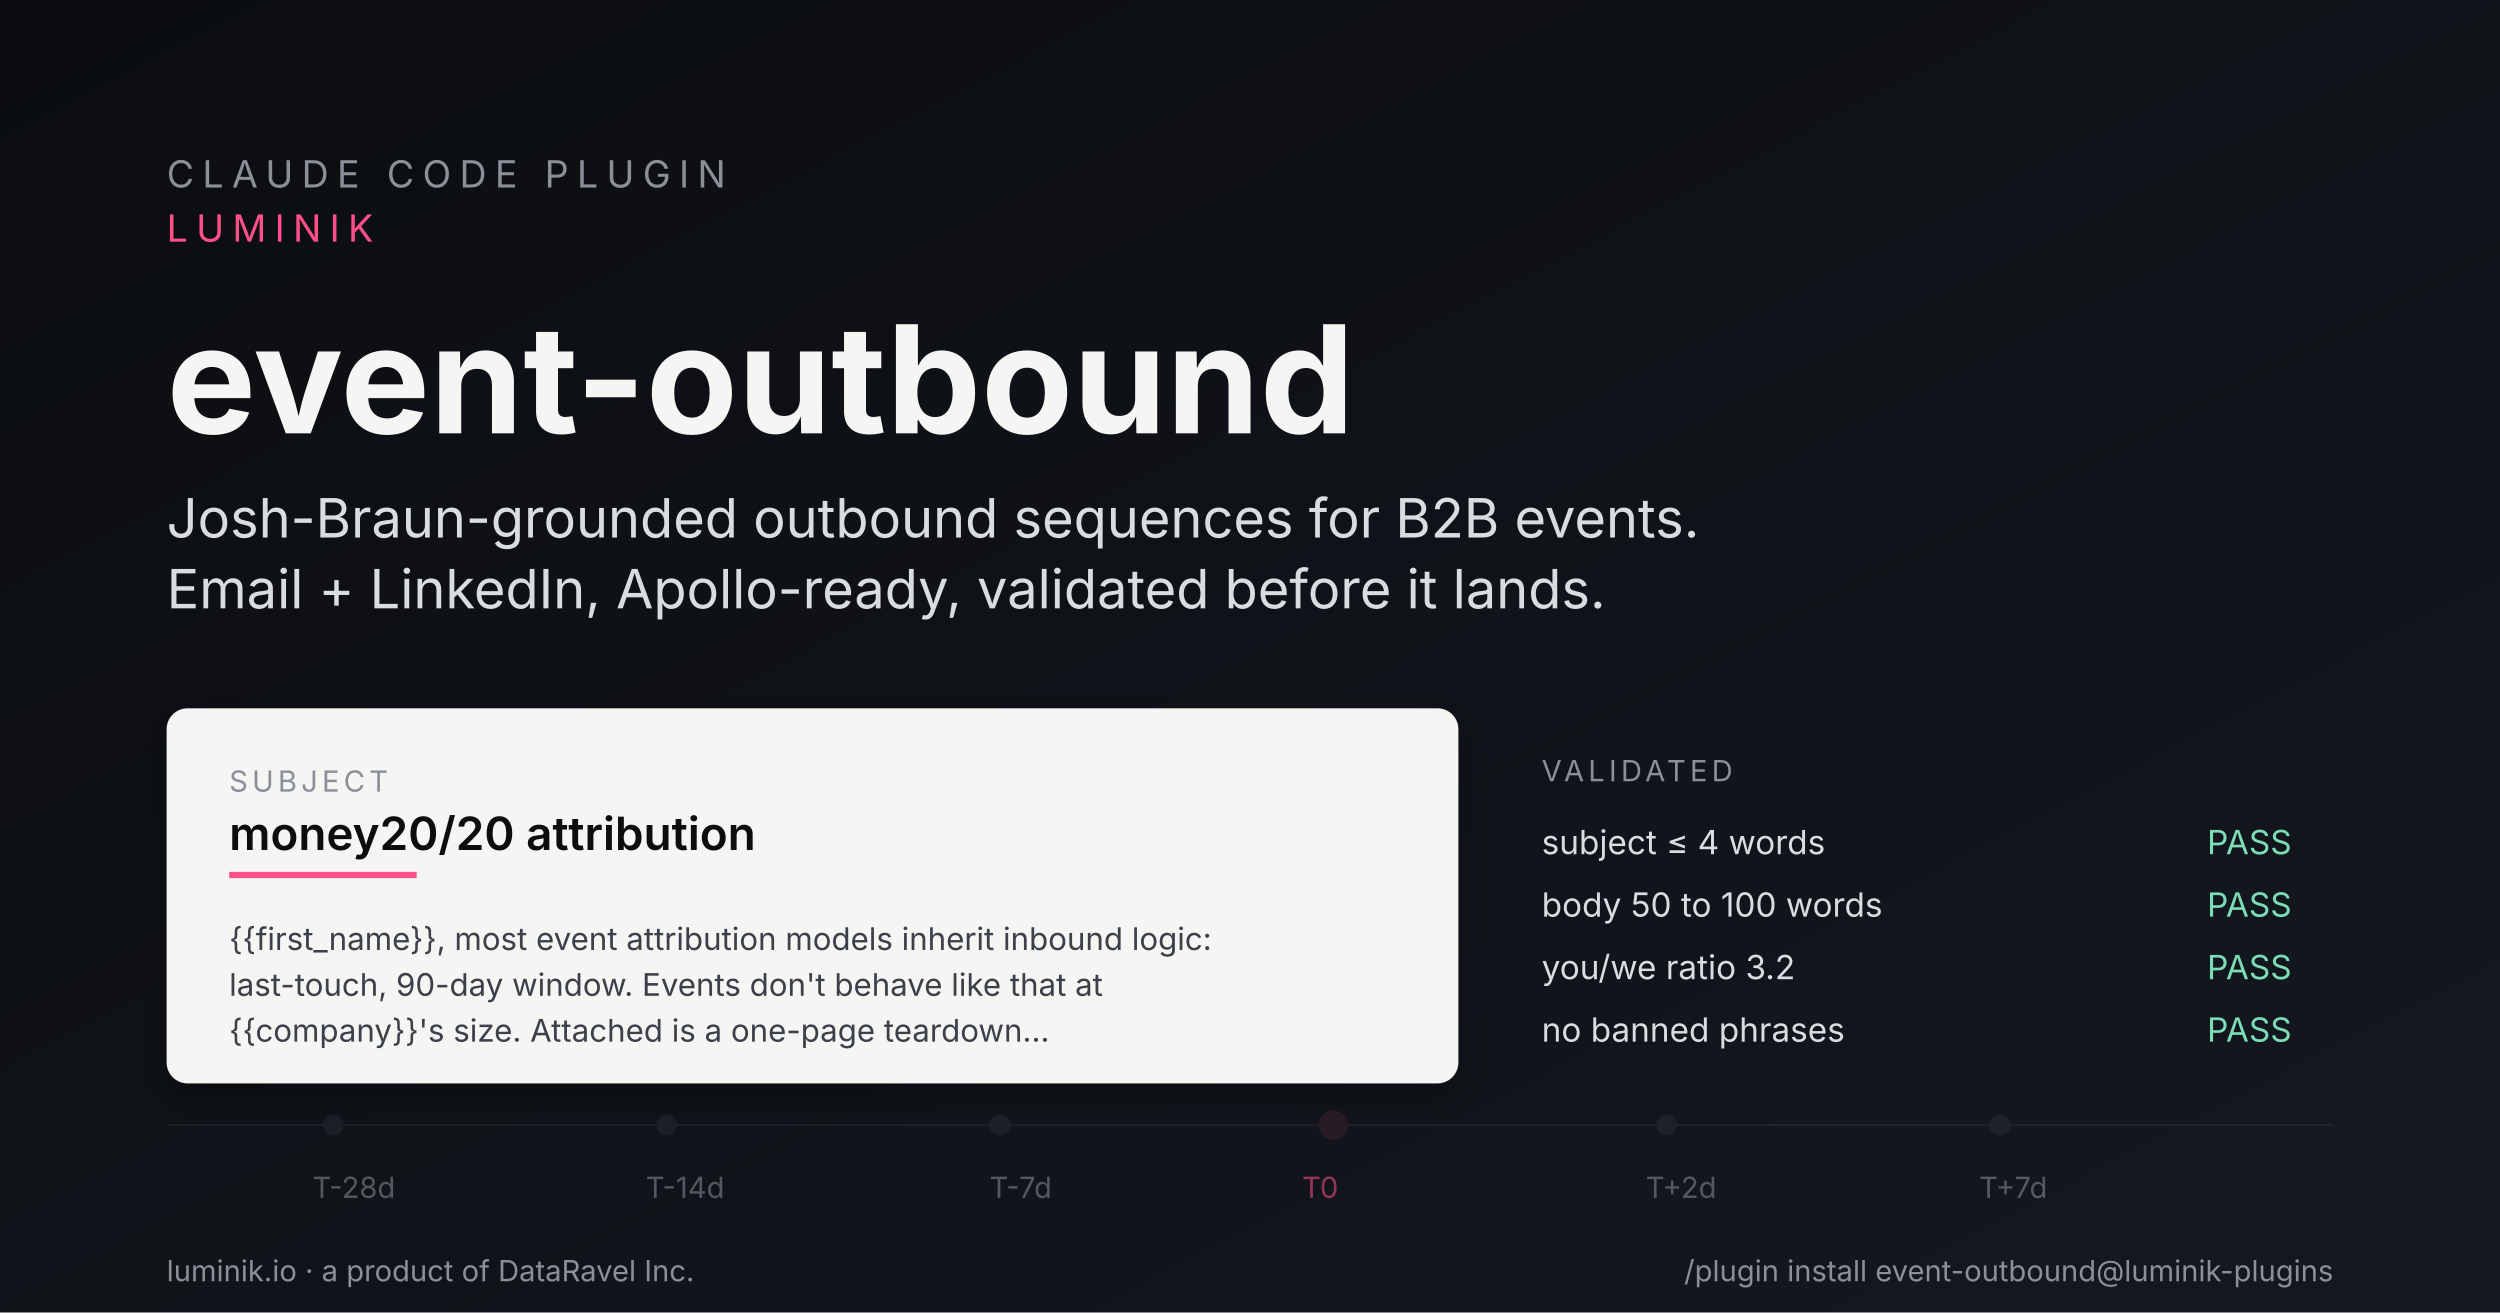
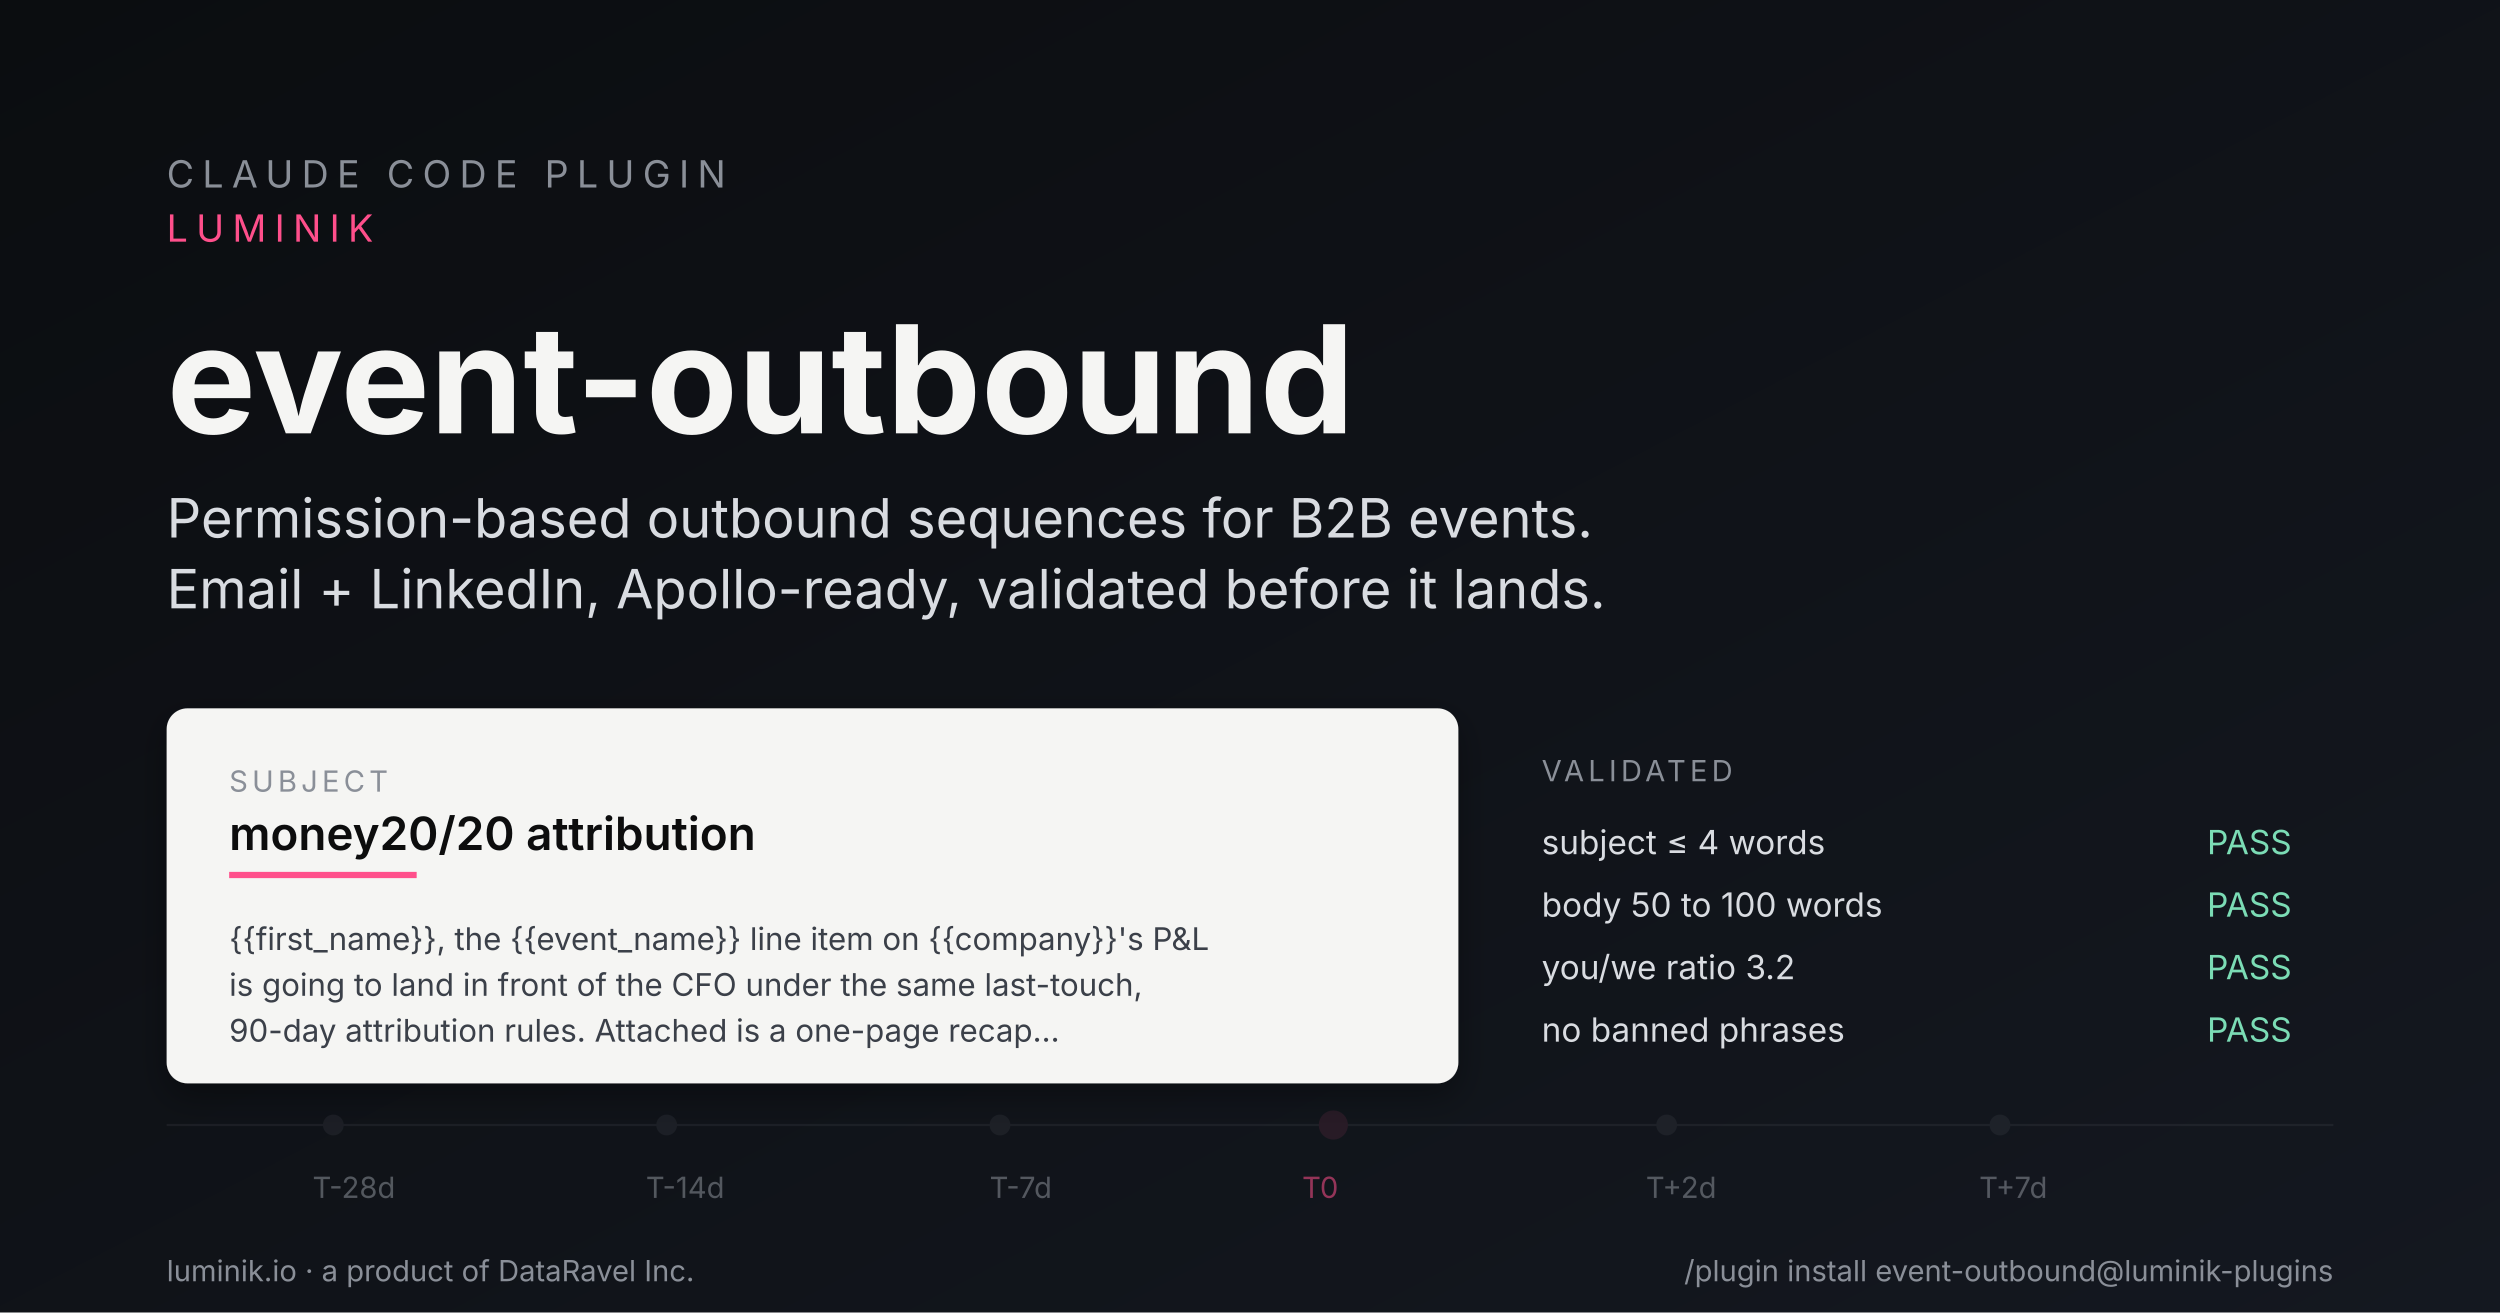
<svg xmlns="http://www.w3.org/2000/svg" width="1200" height="630" viewBox="0 0 1200 630">
  <defs>
    <linearGradient id="bg" x1="0" y1="0" x2="1" y2="1">
      <stop offset="0" stop-color="#0B0D10" />
      <stop offset="1" stop-color="#141820" />
    </linearGradient>
    <filter id="paperShadow" x="-20%" y="-20%" width="140%" height="140%">
      <feGaussianBlur in="SourceAlpha" stdDeviation="8" />
      <feOffset dx="0" dy="6" result="offsetblur" />
      <feComponentTransfer>
        <feFuncA type="linear" slope="0.35" />
      </feComponentTransfer>
      <feMerge>
        <feMergeNode />
        <feMergeNode in="SourceGraphic" />
      </feMerge>
    </filter>
  </defs>
  <rect width="1200" height="630" fill="url(#bg)" />
  <g opacity="0.10" stroke="#8A8F98" stroke-width="1">
    <line x1="80" y1="540" x2="1120" y2="540" />
    <circle cx="160" cy="540" r="5" fill="#8A8F98" stroke="none" />
    <circle cx="320" cy="540" r="5" fill="#8A8F98" stroke="none" />
    <circle cx="480" cy="540" r="5" fill="#8A8F98" stroke="none" />
    <circle cx="640" cy="540" r="7" fill="#FF4F8B" stroke="none" />
    <circle cx="800" cy="540" r="5" fill="#8A8F98" stroke="none" />
    <circle cx="960" cy="540" r="5" fill="#8A8F98" stroke="none" />
  </g>
  <g fill="#8A8F98" font-family="Inter, Helvetica, Arial, sans-serif" font-size="14" opacity="0.55">
    <text x="150" y="575">T-28d</text>
    <text x="310" y="575">T-14d</text>
    <text x="475" y="575">T-7d</text>
    <text x="625" y="575" fill="#FF4F8B" opacity="1">T0</text>
    <text x="790" y="575">T+2d</text>
    <text x="950" y="575">T+7d</text>
  </g>
  <g font-family="Inter, Helvetica, Arial, sans-serif" fill="#8A8F98">
    <text x="80" y="90" font-size="18" letter-spacing="4">CLAUDE CODE PLUGIN</text>
    <text x="80" y="116" font-size="18" letter-spacing="4" fill="#FF4F8B">LUMINIK</text>
  </g>
  <text x="80" y="208" font-family="Inter, Helvetica, Arial, sans-serif" font-size="72" font-weight="700" fill="#F5F5F3">event-outbound</text>
-   <text x="80" y="258" font-family="Inter, Helvetica, Arial, sans-serif" font-size="26" fill="#D9DCE1">Josh-Braun-grounded outbound sequences for B2B events.</text>
+   <text x="80" y="258" font-family="Inter, Helvetica, Arial, sans-serif" font-size="26" fill="#D9DCE1">Permission-based outbound sequences for B2B events.</text>
  <text x="80" y="292" font-family="Inter, Helvetica, Arial, sans-serif" font-size="26" fill="#D9DCE1">Email + LinkedIn, Apollo-ready, validated before it lands.</text>
  <g filter="url(#paperShadow)">
    <rect x="80" y="340" width="620" height="180" rx="10" fill="#F5F5F3" />
    <text x="110" y="380" font-family="Inter, Helvetica, Arial, sans-serif" font-size="14" fill="#8A8F98" letter-spacing="2">SUBJECT</text>
    <text x="110" y="408" font-family="Inter, Helvetica, Arial, sans-serif" font-size="22" font-weight="600" fill="#0B0D10">money20/20 attribution</text>
    <line x1="110" y1="420" x2="200" y2="420" stroke="#FF4F8B" stroke-width="3" />
-     <text x="110" y="456" font-family="Inter, Helvetica, Arial, sans-serif" font-size="15" fill="#3A3F48">{{first_name}}, most event attribution models inherit inbound logic:</text>
-     <text x="110" y="478" font-family="Inter, Helvetica, Arial, sans-serif" font-size="15" fill="#3A3F48">last-touch, 90-day window. Events don't behave like that at</text>
-     <text x="110" y="500" font-family="Inter, Helvetica, Arial, sans-serif" font-size="15" fill="#3A3F48">{{company}}'s size. Attached is a one-page teardown...</text>
+     <text x="110" y="456" font-family="Inter, Helvetica, Arial, sans-serif" font-size="15" fill="#3A3F48">{{first_name}}, the {{event_name}} line item on {{company}}'s P&amp;L</text>
+     <text x="110" y="478" font-family="Inter, Helvetica, Arial, sans-serif" font-size="15" fill="#3A3F48">is going to land in front of the CFO under the same last-touch,</text>
+     <text x="110" y="500" font-family="Inter, Helvetica, Arial, sans-serif" font-size="15" fill="#3A3F48">90-day attribution rules. Attached is a one-page recap...</text>
  </g>
  <g font-family="Inter, Helvetica, Arial, sans-serif">
    <text x="740" y="375" font-size="14" fill="#8A8F98" letter-spacing="2">VALIDATED</text>
    <g font-size="16" fill="#D9DCE1">
      <text x="740" y="410">subject ≤ 4 words</text>
      <text x="1100" y="410" text-anchor="end" fill="#7BDCB5">PASS</text>
      <text x="740" y="440">body 50 to 100 words</text>
      <text x="1100" y="440" text-anchor="end" fill="#7BDCB5">PASS</text>
      <text x="740" y="470">you/we ratio 3.2</text>
      <text x="1100" y="470" text-anchor="end" fill="#7BDCB5">PASS</text>
      <text x="740" y="500">no banned phrases</text>
      <text x="1100" y="500" text-anchor="end" fill="#7BDCB5">PASS</text>
    </g>
  </g>
  <g font-family="Inter, Helvetica, Arial, sans-serif" fill="#8A8F98">
    <text x="80" y="615" font-size="14">luminik.io  ·  a product of DataRavel Inc.</text>
    <text x="1120" y="615" font-size="14" text-anchor="end">/plugin install event-outbound@luminik-plugins</text>
  </g>
</svg>
